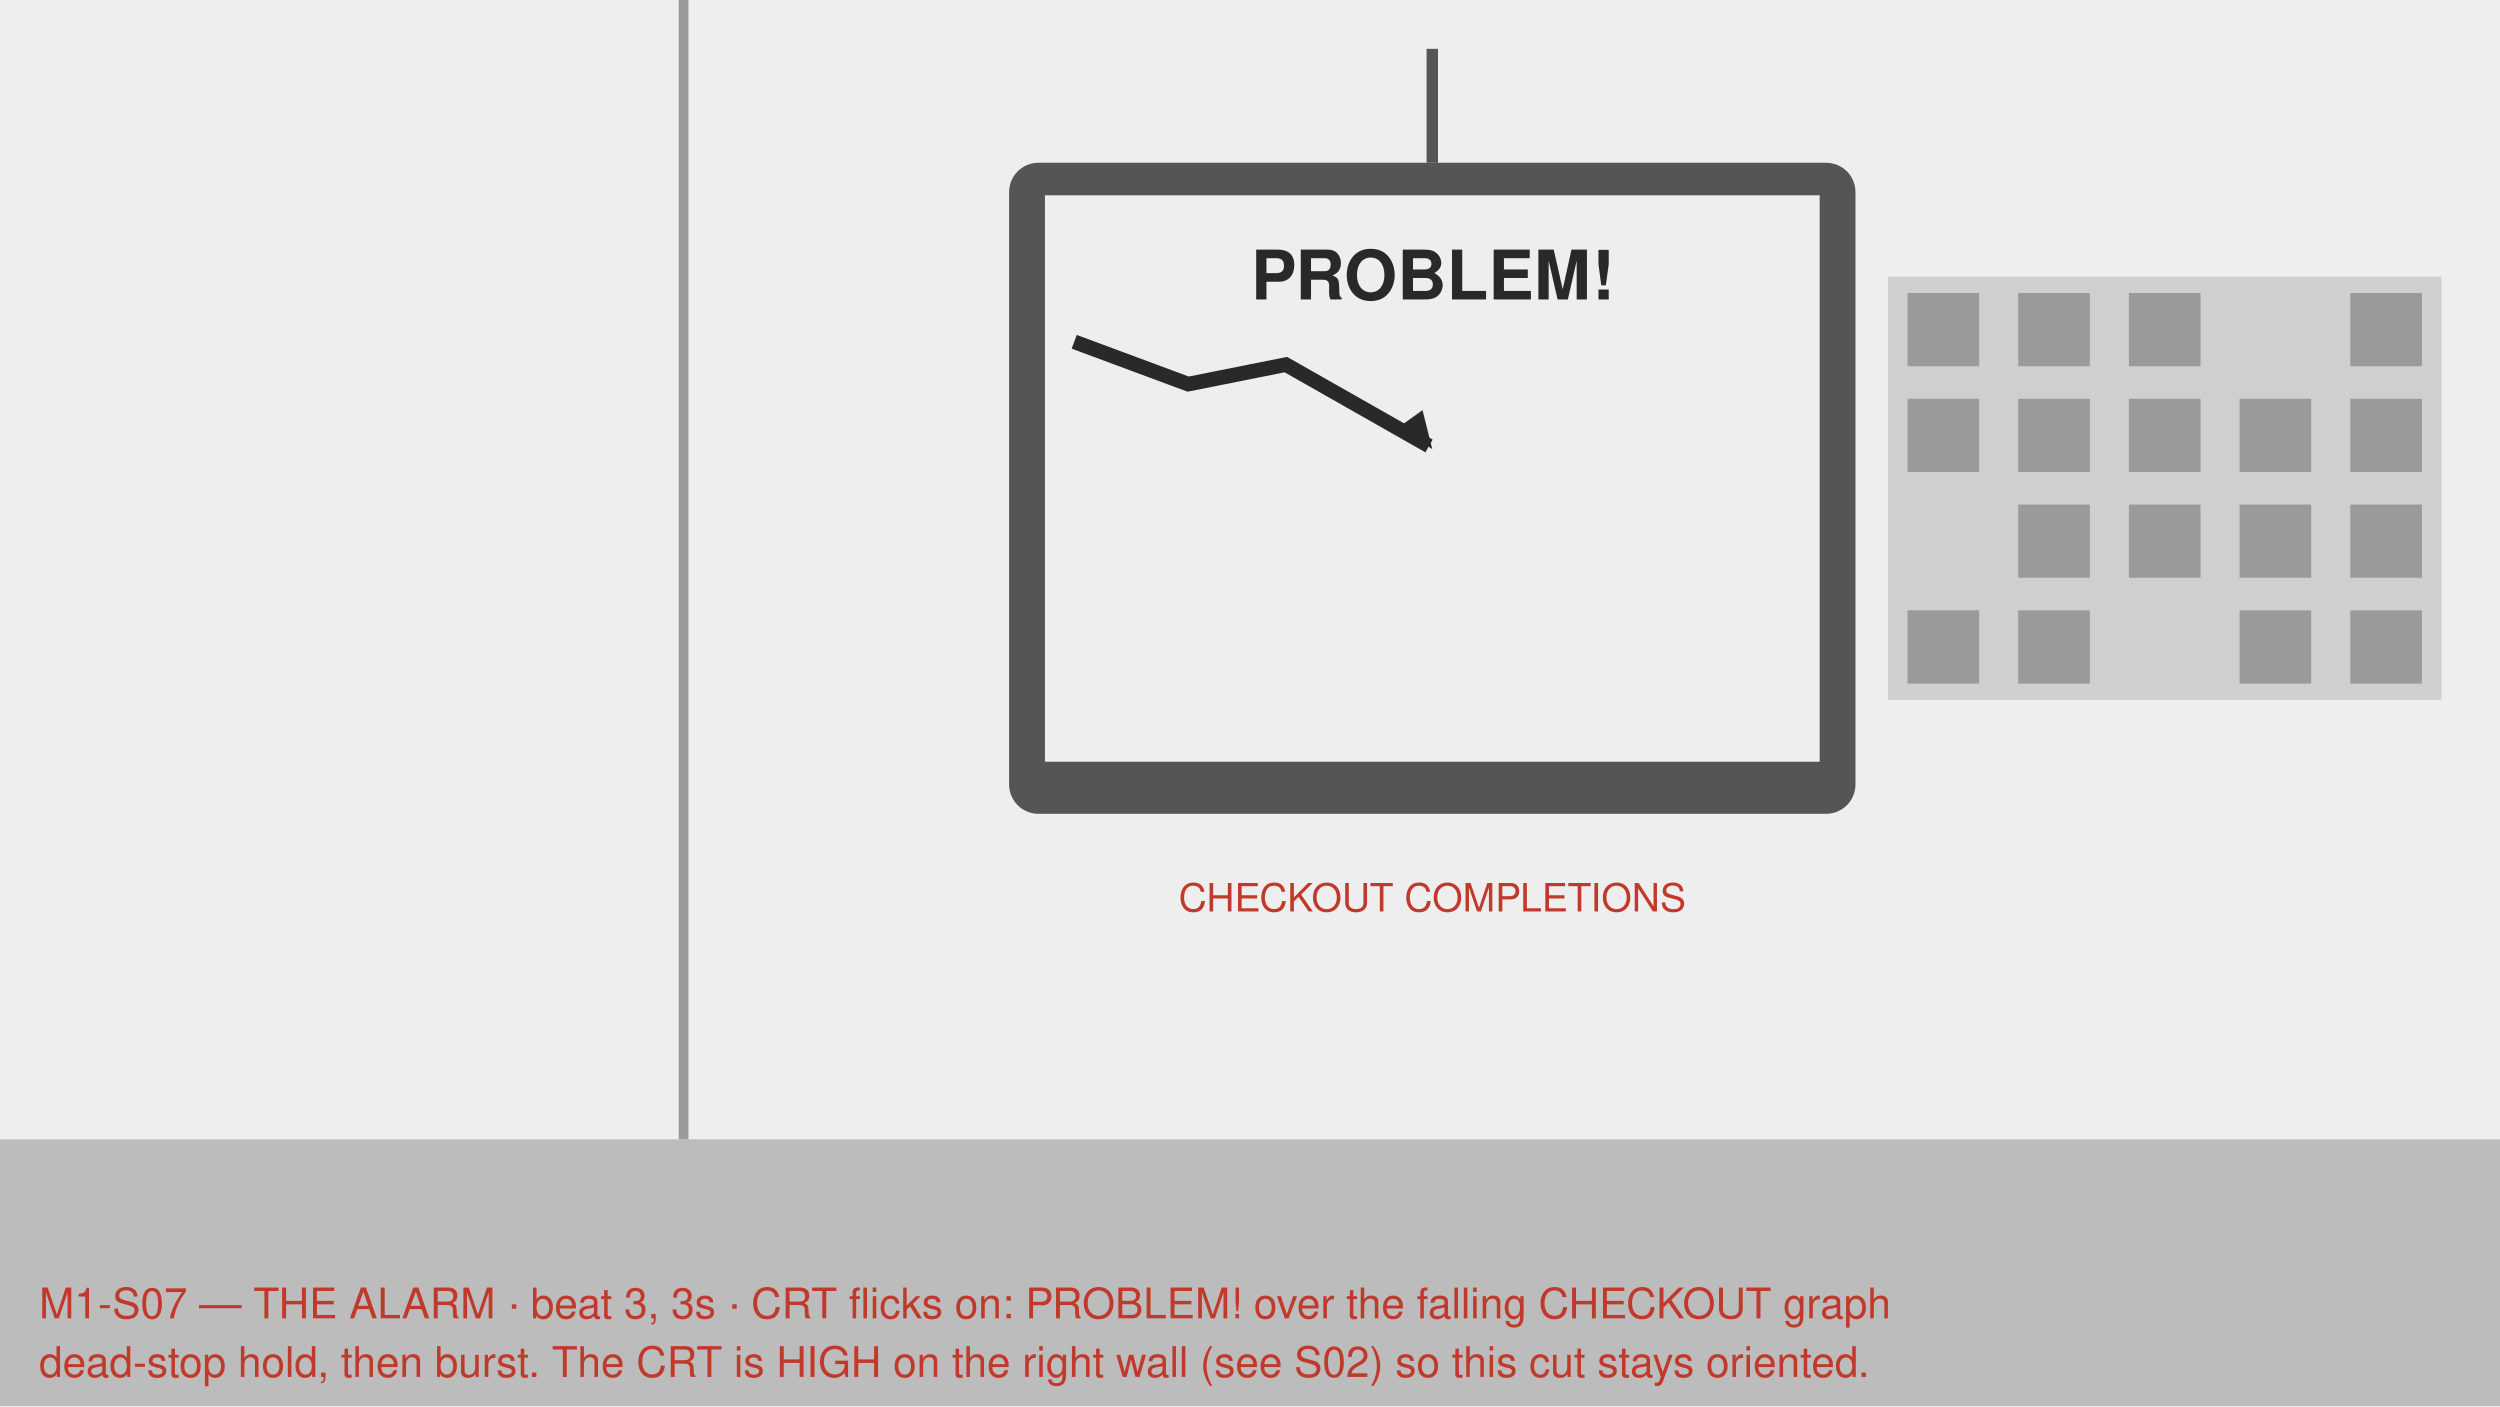
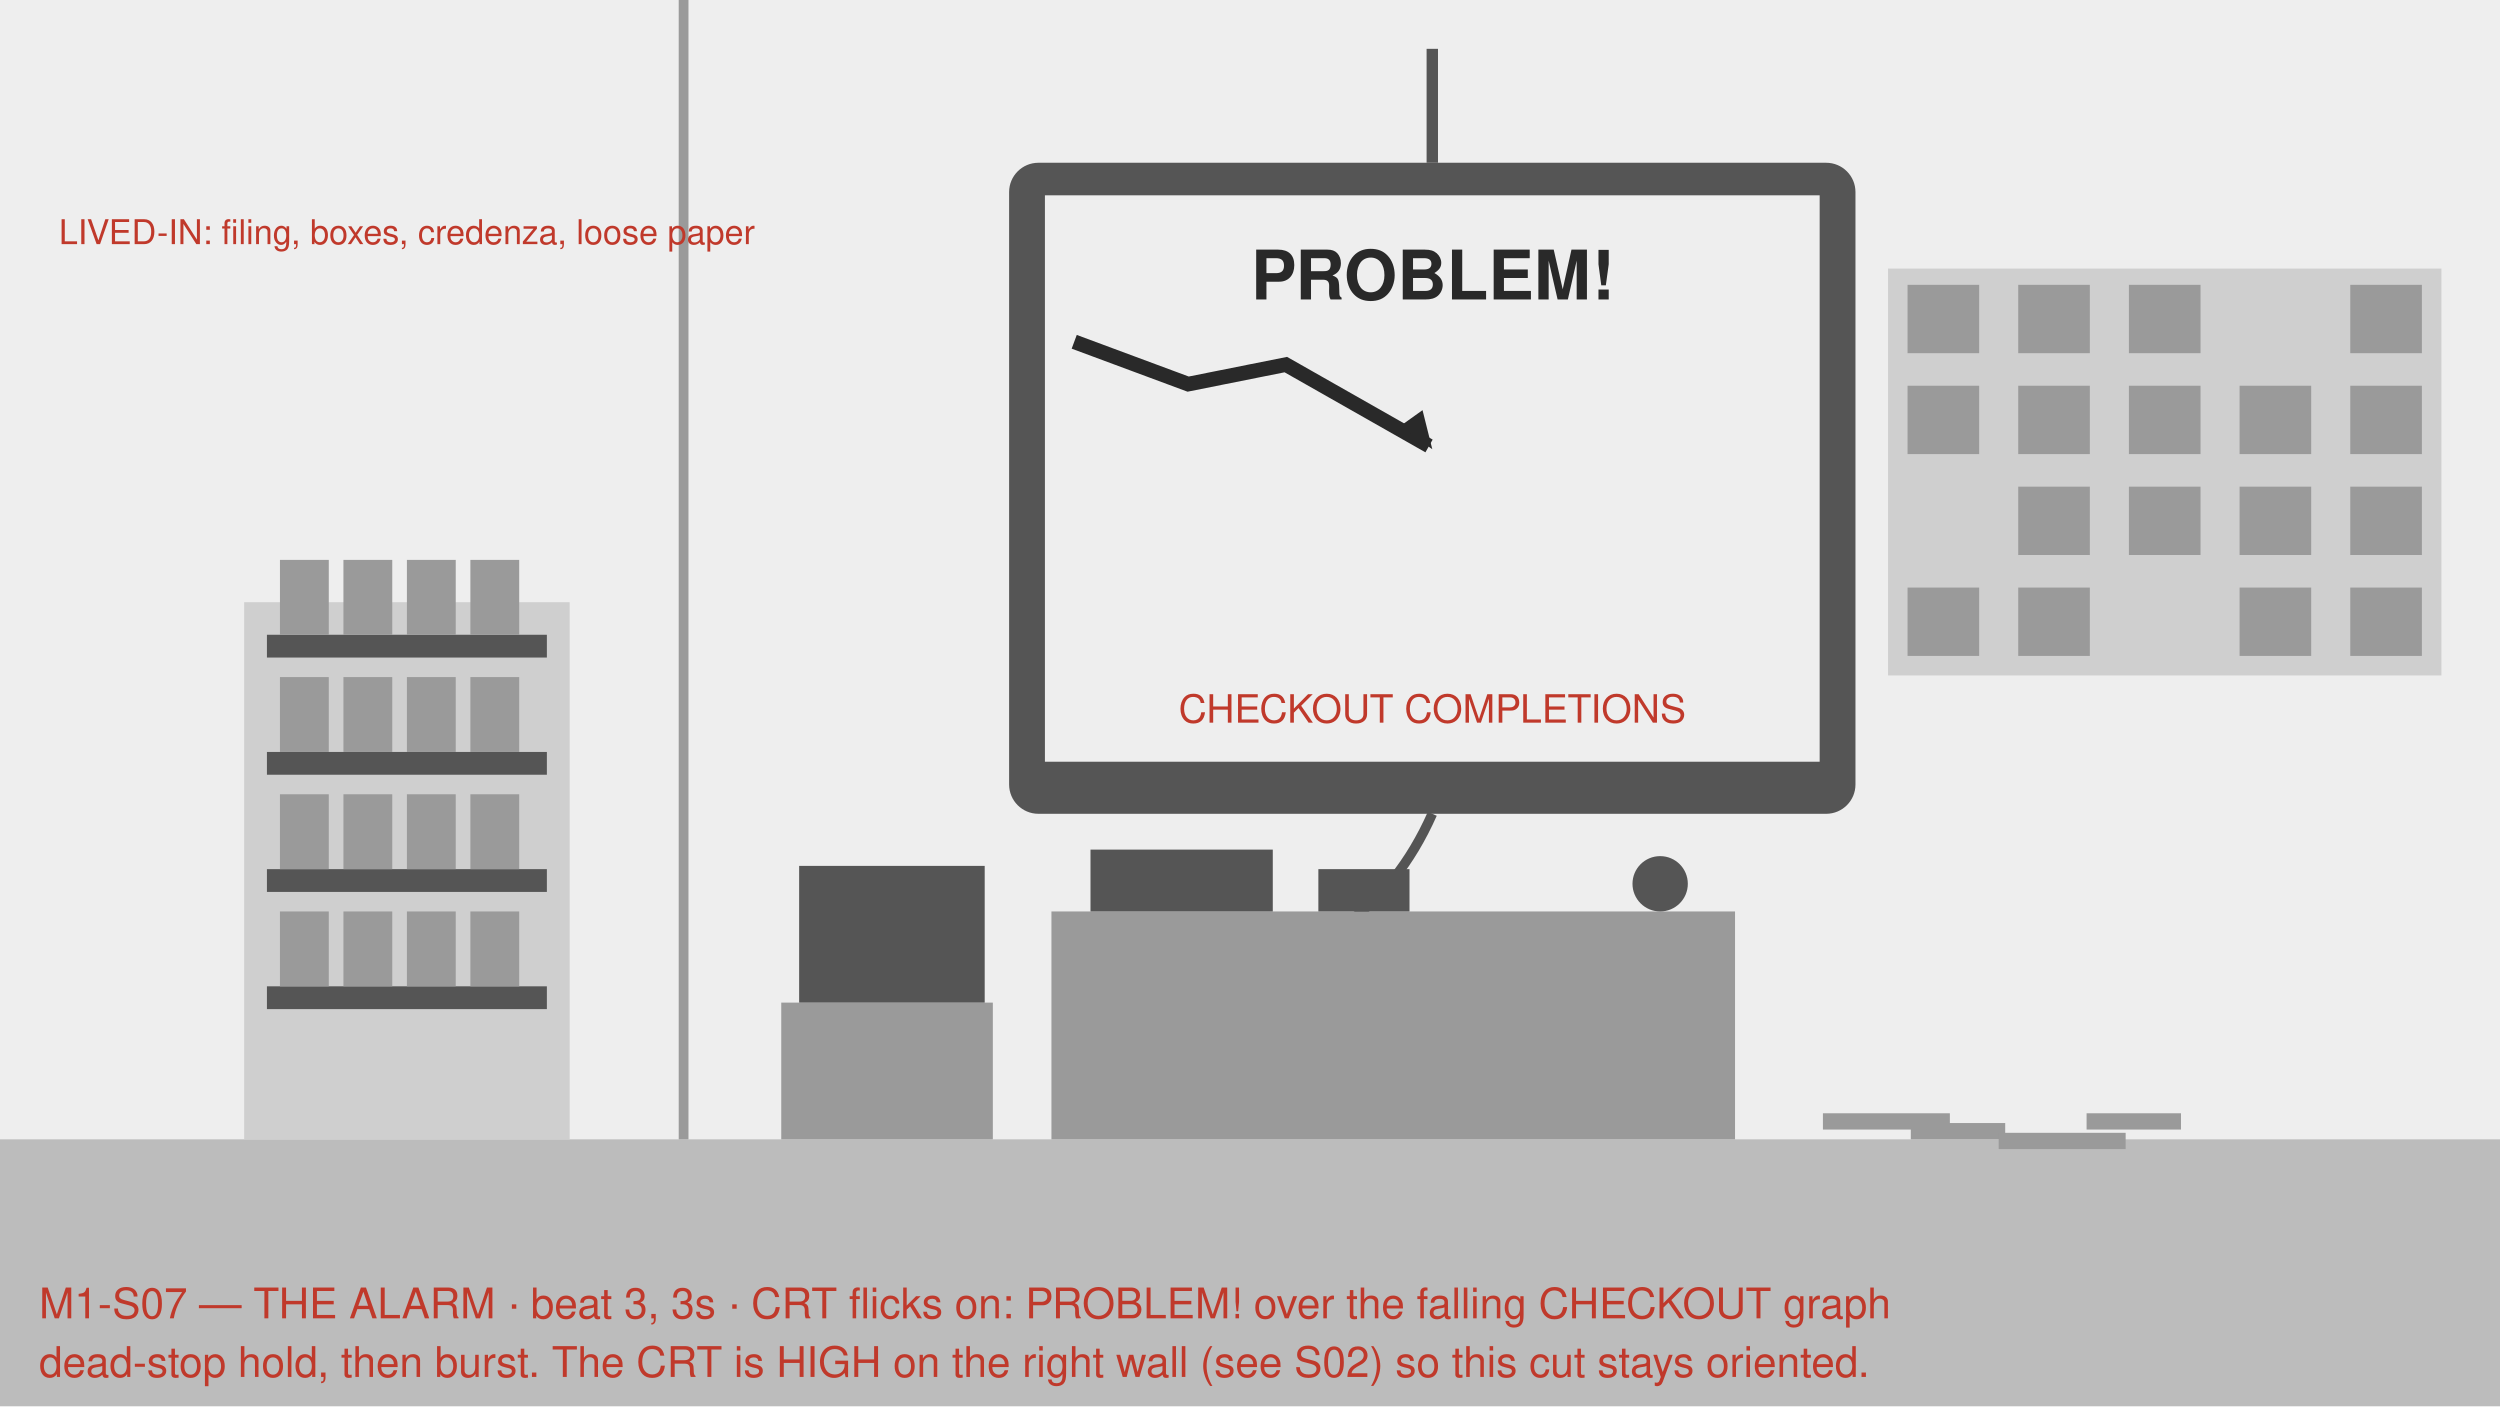
<svg xmlns="http://www.w3.org/2000/svg" width="1536" height="864" viewBox="0 0 1536 864">
  <rect width="1536" height="864" fill="#eeeeee" />
  <path d="M0 700H1536V864H0Z" fill="#bcbcbc" />
  <path d="M420 0V700" stroke="#9a9a9a" stroke-width="6" />
  <path d="M880 30v70" stroke="#555555" stroke-width="7" />
  <rect x="620" y="100" width="520" height="400" rx="18" fill="#555555" />
  <rect x="642" y="120" width="476" height="348" fill="#eeeeee" />
  <text x="880" y="184" font-family="Helvetica" font-size="42" font-weight="bold" text-anchor="middle" fill="#292929">PROBLEM!</text>
  <path d="M660 210L730 236L790 224L878 274" fill="none" stroke="#292929" stroke-width="9" />
  <path d="M860 262l20 14l-6-24" fill="#292929" />
-   <text x="880" y="560" font-family="Helvetica" font-size="24" text-anchor="middle" fill="#c0392b">CHECKOUT COMPLETIONS</text>
-   <rect x="1160" y="170" width="340" height="260" fill="#cfcfcf" />
-   <rect x="1172" y="180" width="44" height="45" fill="#9a9a9a" />
-   <rect x="1240" y="180" width="44" height="45" fill="#9a9a9a" />
-   <rect x="1308" y="180" width="44" height="45" fill="#9a9a9a" />
-   <rect x="1444" y="180" width="44" height="45" fill="#9a9a9a" />
-   <rect x="1172" y="245" width="44" height="45" fill="#9a9a9a" />
-   <rect x="1240" y="245" width="44" height="45" fill="#9a9a9a" />
-   <rect x="1308" y="245" width="44" height="45" fill="#9a9a9a" />
-   <rect x="1376" y="245" width="44" height="45" fill="#9a9a9a" />
-   <rect x="1444" y="245" width="44" height="45" fill="#9a9a9a" />
-   <rect x="1240" y="310" width="44" height="45" fill="#9a9a9a" />
-   <rect x="1308" y="310" width="44" height="45" fill="#9a9a9a" />
-   <rect x="1376" y="310" width="44" height="45" fill="#9a9a9a" />
-   <rect x="1444" y="310" width="44" height="45" fill="#9a9a9a" />
-   <rect x="1172" y="375" width="44" height="45" fill="#9a9a9a" />
-   <rect x="1240" y="375" width="44" height="45" fill="#9a9a9a" />
-   <rect x="1376" y="375" width="44" height="45" fill="#9a9a9a" />
-   <rect x="1444" y="375" width="44" height="45" fill="#9a9a9a" />
+   <path d="M880 500q-40 90 -140 96" fill="none" stroke="#555555" stroke-width="6" />
+   <text x="880" y="444" font-family="Helvetica" font-size="24" text-anchor="middle" fill="#c0392b">CHECKOUT COMPLETIONS</text>
+   <rect x="1160" y="165" width="340" height="250" fill="#cfcfcf" />
+   <rect x="1172" y="175" width="44" height="42" fill="#9a9a9a" />
+   <rect x="1240" y="175" width="44" height="42" fill="#9a9a9a" />
+   <rect x="1308" y="175" width="44" height="42" fill="#9a9a9a" />
+   <rect x="1444" y="175" width="44" height="42" fill="#9a9a9a" />
+   <rect x="1172" y="237" width="44" height="42" fill="#9a9a9a" />
+   <rect x="1240" y="237" width="44" height="42" fill="#9a9a9a" />
+   <rect x="1308" y="237" width="44" height="42" fill="#9a9a9a" />
+   <rect x="1376" y="237" width="44" height="42" fill="#9a9a9a" />
+   <rect x="1444" y="237" width="44" height="42" fill="#9a9a9a" />
+   <rect x="1240" y="299" width="44" height="42" fill="#9a9a9a" />
+   <rect x="1308" y="299" width="44" height="42" fill="#9a9a9a" />
+   <rect x="1376" y="299" width="44" height="42" fill="#9a9a9a" />
+   <rect x="1444" y="299" width="44" height="42" fill="#9a9a9a" />
+   <rect x="1172" y="361" width="44" height="42" fill="#9a9a9a" />
+   <rect x="1240" y="361" width="44" height="42" fill="#9a9a9a" />
+   <rect x="1376" y="361" width="44" height="42" fill="#9a9a9a" />
+   <rect x="1444" y="361" width="44" height="42" fill="#9a9a9a" />
+   <rect x="150" y="370" width="200" height="330" fill="#cfcfcf" />
+   <rect x="164" y="390" width="172" height="14" fill="#555555" />
+   <rect x="172" y="344" width="30" height="46" fill="#9a9a9a" />
+   <rect x="211" y="344" width="30" height="46" fill="#9a9a9a" />
+   <rect x="250" y="344" width="30" height="46" fill="#9a9a9a" />
+   <rect x="289" y="344" width="30" height="46" fill="#9a9a9a" />
+   <rect x="164" y="462" width="172" height="14" fill="#555555" />
+   <rect x="172" y="416" width="30" height="46" fill="#9a9a9a" />
+   <rect x="211" y="416" width="30" height="46" fill="#9a9a9a" />
+   <rect x="250" y="416" width="30" height="46" fill="#9a9a9a" />
+   <rect x="289" y="416" width="30" height="46" fill="#9a9a9a" />
+   <rect x="164" y="534" width="172" height="14" fill="#555555" />
+   <rect x="172" y="488" width="30" height="46" fill="#9a9a9a" />
+   <rect x="211" y="488" width="30" height="46" fill="#9a9a9a" />
+   <rect x="250" y="488" width="30" height="46" fill="#9a9a9a" />
+   <rect x="289" y="488" width="30" height="46" fill="#9a9a9a" />
+   <rect x="164" y="606" width="172" height="14" fill="#555555" />
+   <rect x="172" y="560" width="30" height="46" fill="#9a9a9a" />
+   <rect x="211" y="560" width="30" height="46" fill="#9a9a9a" />
+   <rect x="250" y="560" width="30" height="46" fill="#9a9a9a" />
+   <rect x="289" y="560" width="30" height="46" fill="#9a9a9a" />
+   <rect x="646" y="560" width="420" height="140" fill="#9a9a9a" />
+   <rect x="670" y="522" width="112" height="38" fill="#555555" />
+   <rect x="810" y="534" width="56" height="26" fill="#555555" />
+   <circle cx="1020" cy="543" r="17" fill="#555555" />
+   <rect x="480" y="616" width="130" height="84" fill="#9a9a9a" />
+   <rect x="491" y="532" width="114" height="84" fill="#555555" />
+   <rect x="1120" y="684" width="78" height="10" fill="#9a9a9a" />
+   <rect x="1174" y="690" width="58" height="10" fill="#9a9a9a" />
+   <rect x="1228" y="696" width="78" height="10" fill="#9a9a9a" />
+   <rect x="1282" y="684" width="58" height="10" fill="#9a9a9a" />
+   <text x="250" y="150" font-family="Helvetica" font-size="21" text-anchor="middle" fill="#c0392b">LIVED-IN: filing, boxes, credenza, loose paper</text>
  <text x="24" y="810" font-family="Helvetica" font-size="26" fill="#c0392b">M1-S07 — THE ALARM · beat 3, 3s · CRT flicks on: PROBLEM! over the falling CHECKOUT graph</text>
  <text x="24" y="846" font-family="Helvetica" font-size="26" fill="#c0392b">dead-stop hold, then burst. The CRT is HIGH on the right wall (see S02) so this cut stays oriented.</text>
</svg>
